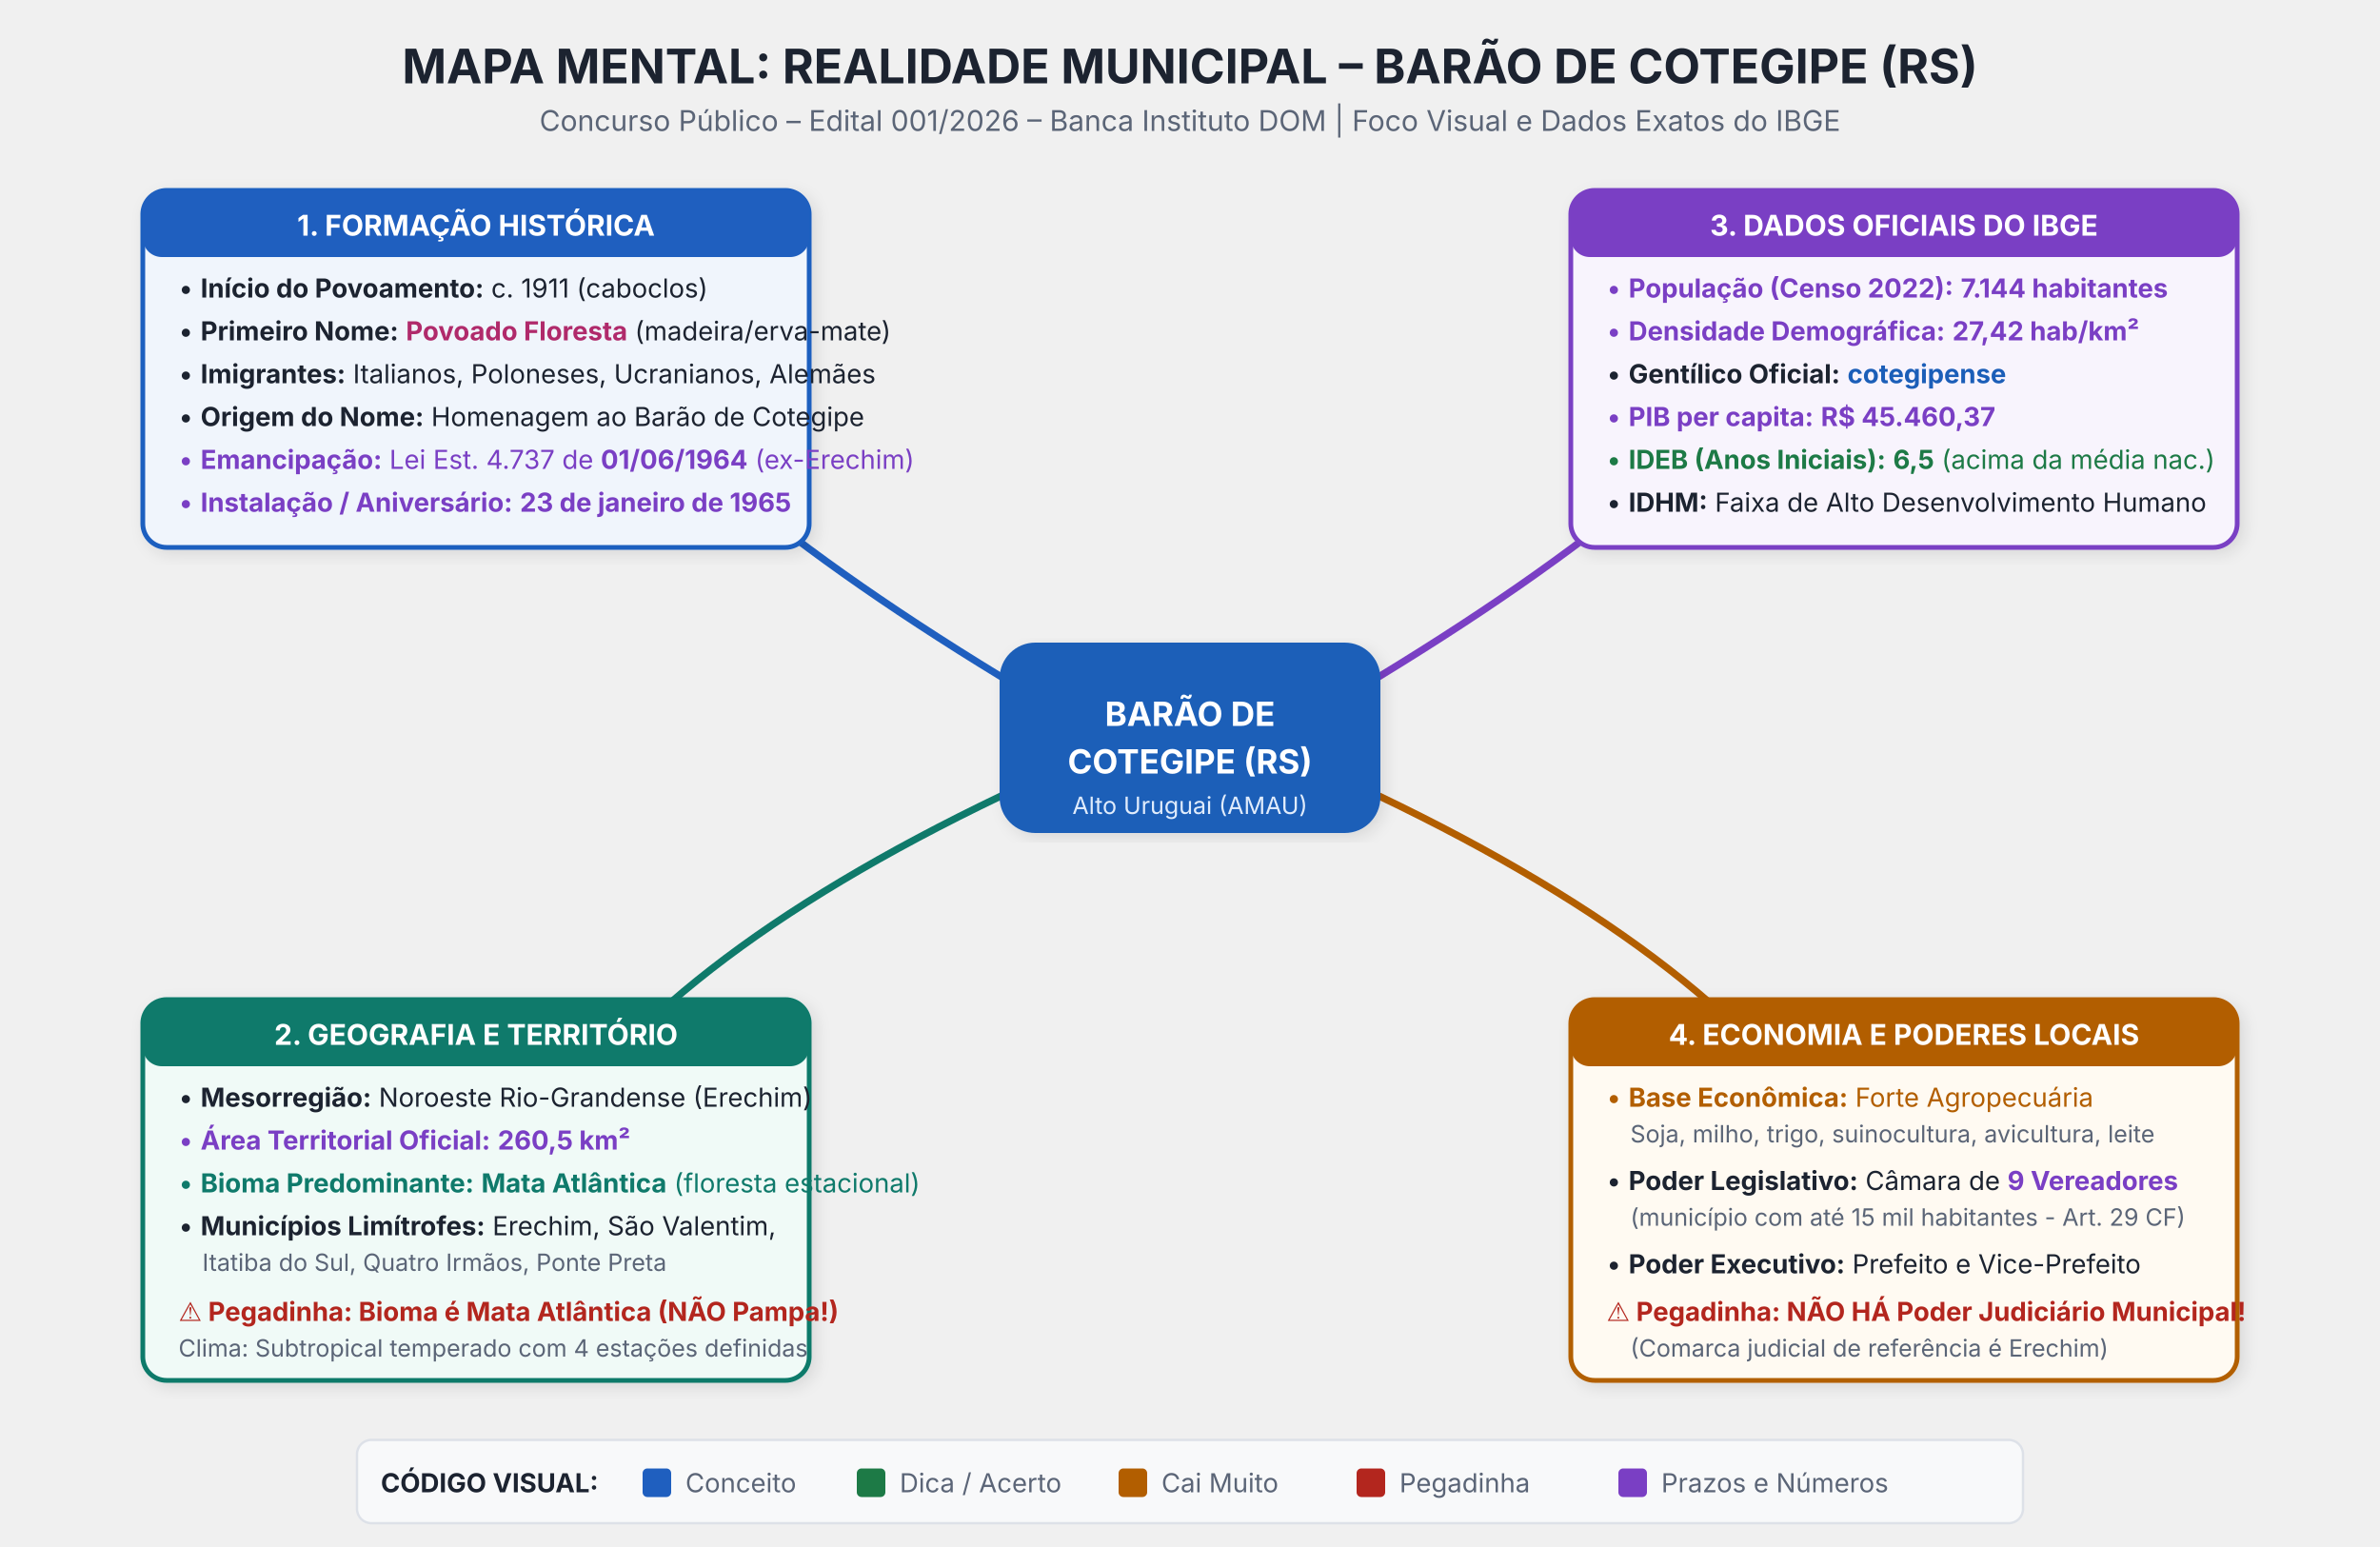
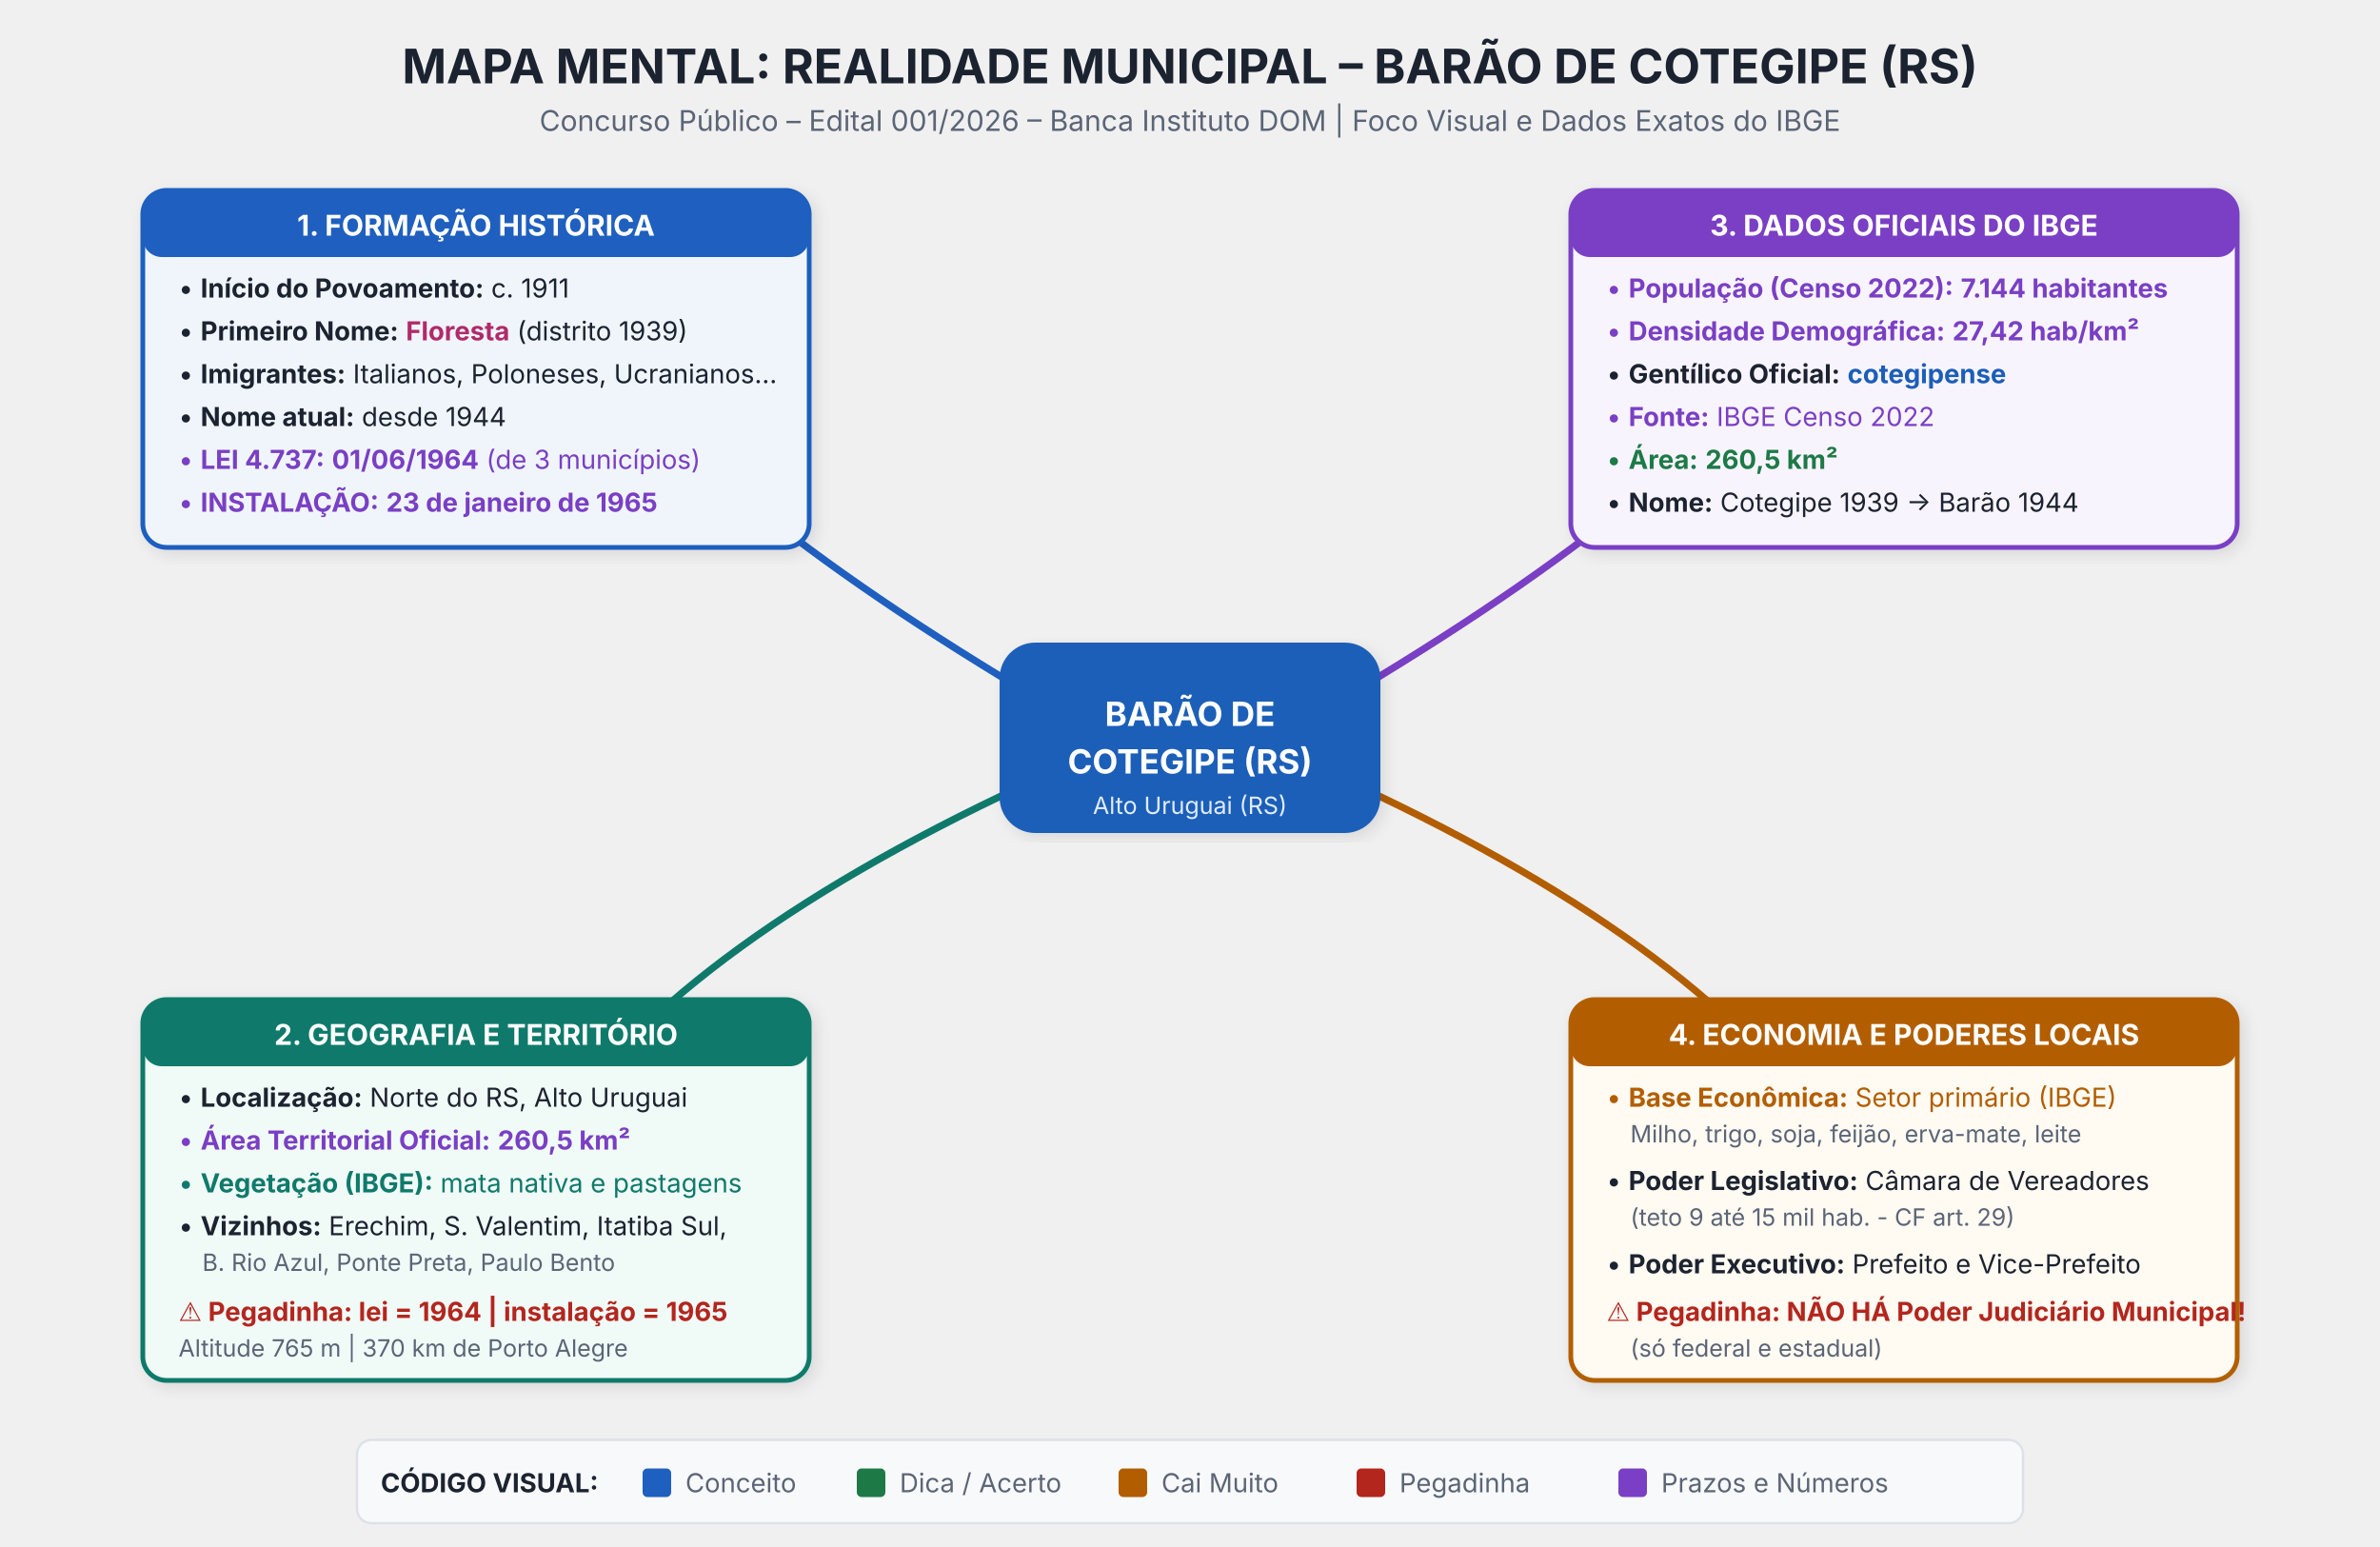
<svg xmlns="http://www.w3.org/2000/svg" viewBox="0 0 1000 650" width="100%" height="100%" style="background:#ffffff; font-family:system-ui,-apple-system,sans-serif;">
  <defs>
    <filter id="shadow" x="-5%" y="-5%" width="110%" height="110%">
      <feDropShadow dx="2" dy="2" stdDeviation="3" flood-opacity="0.1" />
    </filter>
  </defs>
  <text x="500" y="35" text-anchor="middle" font-size="20" font-weight="bold" fill="#1c2330">MAPA MENTAL: REALIDADE MUNICIPAL – BARÃO DE COTEGIPE (RS)</text>
  <text x="500" y="55" text-anchor="middle" font-size="12" fill="#5b6577">Concurso Público – Edital 001/2026 – Banca Instituto DOM | Foco Visual e Dados Exatos do IBGE</text>
  <path d="M 430 290 Q 280 200 240 130" stroke="#1f5fbf" stroke-width="3" fill="none" />
  <path d="M 430 330 Q 280 400 230 480" stroke="#0f7a6b" stroke-width="3" fill="none" />
  <path d="M 570 290 Q 720 200 760 130" stroke="#7a3fc4" stroke-width="3" fill="none" />
  <path d="M 570 330 Q 720 400 770 480" stroke="#b25e00" stroke-width="3" fill="none" />
  <rect x="420" y="270" width="160" height="80" rx="15" fill="#1b5eb8" filter="url(#shadow)" />
  <text x="500" y="305" text-anchor="middle" font-size="14" font-weight="bold" fill="#ffffff">BARÃO DE</text>
  <text x="500" y="325" text-anchor="middle" font-size="14" font-weight="bold" fill="#ffffff">COTEGIPE (RS)</text>
-   <text x="500" y="342" text-anchor="middle" font-size="10" fill="#e0ecfc">Alto Uruguai (AMAU)</text>
+   <text x="500" y="342" text-anchor="middle" font-size="10" fill="#e0ecfc">Alto Uruguai (RS)</text>
  <rect x="60" y="80" width="280" height="150" rx="10" fill="#f0f5fc" stroke="#1f5fbf" stroke-width="2" filter="url(#shadow)" />
  <rect x="60" y="80" width="280" height="28" rx="8" fill="#1f5fbf" />
  <text x="200" y="99" text-anchor="middle" font-size="12" font-weight="bold" fill="#ffffff">1. FORMAÇÃO HISTÓRICA</text>
-   <text x="75" y="125" font-size="11" fill="#1c2330">• <tspan font-weight="bold">Início do Povoamento:</tspan> c. 1911 (caboclos)</text>
+   <text x="75" y="125" font-size="11" fill="#1c2330">• <tspan font-weight="bold">Início do Povoamento:</tspan> c. 1911</text>
  <text x="75" y="143" font-size="11" fill="#1c2330">• <tspan font-weight="bold">Primeiro Nome:</tspan>
-     <tspan fill="#b02a6b" font-weight="bold">Povoado Floresta</tspan> (madeira/erva-mate)</text>
-   <text x="75" y="161" font-size="11" fill="#1c2330">• <tspan font-weight="bold">Imigrantes:</tspan> Italianos, Poloneses, Ucranianos, Alemães</text>
-   <text x="75" y="179" font-size="11" fill="#1c2330">• <tspan font-weight="bold">Origem do Nome:</tspan> Homenagem ao Barão de Cotegipe</text>
-   <text x="75" y="197" font-size="11" fill="#7a3fc4">• <tspan font-weight="bold">Emancipação:</tspan> Lei Est. 4.737 de <tspan font-weight="bold">01/06/1964</tspan> (ex-Erechim)</text>
-   <text x="75" y="215" font-size="11" fill="#7a3fc4">• <tspan font-weight="bold">Instalação / Aniversário:</tspan>
+     <tspan fill="#b02a6b" font-weight="bold">Floresta</tspan> (distrito 1939)</text>
+   <text x="75" y="161" font-size="11" fill="#1c2330">• <tspan font-weight="bold">Imigrantes:</tspan> Italianos, Poloneses, Ucranianos...</text>
+   <text x="75" y="179" font-size="11" fill="#1c2330">• <tspan font-weight="bold">Nome atual:</tspan> desde 1944</text>
+   <text x="75" y="197" font-size="11" fill="#7a3fc4">• <tspan font-weight="bold">LEI 4.737:</tspan>
+     <tspan font-weight="bold">01/06/1964</tspan> (de 3 municípios)</text>
+   <text x="75" y="215" font-size="11" fill="#7a3fc4">• <tspan font-weight="bold">INSTALAÇÃO:</tspan>
    <tspan font-weight="bold">23 de janeiro de 1965</tspan>
  </text>
  <rect x="60" y="420" width="280" height="160" rx="10" fill="#f0faf7" stroke="#0f7a6b" stroke-width="2" filter="url(#shadow)" />
  <rect x="60" y="420" width="280" height="28" rx="8" fill="#0f7a6b" />
  <text x="200" y="439" text-anchor="middle" font-size="12" font-weight="bold" fill="#ffffff">2. GEOGRAFIA E TERRITÓRIO</text>
-   <text x="75" y="465" font-size="11" fill="#1c2330">• <tspan font-weight="bold">Mesorregião:</tspan> Noroeste Rio-Grandense (Erechim)</text>
+   <text x="75" y="465" font-size="11" fill="#1c2330">• <tspan font-weight="bold">Localização:</tspan> Norte do RS, Alto Uruguai</text>
  <text x="75" y="483" font-size="11" fill="#7a3fc4">• <tspan font-weight="bold">Área Territorial Oficial:</tspan>
    <tspan font-weight="bold">260,5 km²</tspan>
  </text>
-   <text x="75" y="501" font-size="11" fill="#0f7a6b">• <tspan font-weight="bold">Bioma Predominante:</tspan>
-     <tspan font-weight="bold">Mata Atlântica</tspan> (floresta estacional)</text>
-   <text x="75" y="519" font-size="11" fill="#1c2330">• <tspan font-weight="bold">Municípios Limítrofes:</tspan> Erechim, São Valentim,</text>
-   <text x="85" y="534" font-size="10" fill="#5b6577">Itatiba do Sul, Quatro Irmãos, Ponte Preta</text>
-   <text x="75" y="555" font-size="11" fill="#b3261e" font-weight="bold">⚠️ Pegadinha: Bioma é Mata Atlântica (NÃO Pampa!)</text>
-   <text x="75" y="570" font-size="10" fill="#5b6577">Clima: Subtropical temperado com 4 estações definidas</text>
+   <text x="75" y="501" font-size="11" fill="#0f7a6b">• <tspan font-weight="bold">Vegetação (IBGE):</tspan> mata nativa e pastagens</text>
+   <text x="75" y="519" font-size="11" fill="#1c2330">• <tspan font-weight="bold">Vizinhos:</tspan> Erechim, S. Valentim, Itatiba Sul,</text>
+   <text x="85" y="534" font-size="10" fill="#5b6577">B. Rio Azul, Ponte Preta, Paulo Bento</text>
+   <text x="75" y="555" font-size="11" fill="#b3261e" font-weight="bold">⚠️ Pegadinha: lei = 1964 | instalação = 1965</text>
+   <text x="75" y="570" font-size="10" fill="#5b6577">Altitude 765 m | 370 km de Porto Alegre</text>
  <rect x="660" y="80" width="280" height="150" rx="10" fill="#f8f4fd" stroke="#7a3fc4" stroke-width="2" filter="url(#shadow)" />
  <rect x="660" y="80" width="280" height="28" rx="8" fill="#7a3fc4" />
  <text x="800" y="99" text-anchor="middle" font-size="12" font-weight="bold" fill="#ffffff">3. DADOS OFICIAIS DO IBGE</text>
  <text x="675" y="125" font-size="11" fill="#7a3fc4">• <tspan font-weight="bold">População (Censo 2022):</tspan>
    <tspan font-weight="bold">7.144 habitantes</tspan>
  </text>
  <text x="675" y="143" font-size="11" fill="#7a3fc4">• <tspan font-weight="bold">Densidade Demográfica:</tspan>
    <tspan font-weight="bold">27,42 hab/km²</tspan>
  </text>
  <text x="675" y="161" font-size="11" fill="#1c2330">• <tspan font-weight="bold">Gentílico Oficial:</tspan>
    <tspan font-weight="bold" fill="#1b5eb8">cotegipense</tspan>
  </text>
-   <text x="675" y="179" font-size="11" fill="#7a3fc4">• <tspan font-weight="bold">PIB per capita:</tspan>
-     <tspan font-weight="bold">R$ 45.460,37</tspan>
+   <text x="675" y="179" font-size="11" fill="#7a3fc4">• <tspan font-weight="bold">Fonte:</tspan> IBGE Censo 2022</text>
+   <text x="675" y="197" font-size="11" fill="#1d7a46">• <tspan font-weight="bold">Área:</tspan>
+     <tspan font-weight="bold">260,5 km²</tspan>
  </text>
-   <text x="675" y="197" font-size="11" fill="#1d7a46">• <tspan font-weight="bold">IDEB (Anos Iniciais):</tspan>
-     <tspan font-weight="bold">6,5</tspan> (acima da média nac.)</text>
-   <text x="675" y="215" font-size="11" fill="#1c2330">• <tspan font-weight="bold">IDHM:</tspan> Faixa de Alto Desenvolvimento Humano</text>
+   <text x="675" y="215" font-size="11" fill="#1c2330">• <tspan font-weight="bold">Nome:</tspan> Cotegipe 1939 → Barão 1944</text>
  <rect x="660" y="420" width="280" height="160" rx="10" fill="#fffaf2" stroke="#b25e00" stroke-width="2" filter="url(#shadow)" />
  <rect x="660" y="420" width="280" height="28" rx="8" fill="#b25e00" />
  <text x="800" y="439" text-anchor="middle" font-size="12" font-weight="bold" fill="#ffffff">4. ECONOMIA E PODERES LOCAIS</text>
-   <text x="675" y="465" font-size="11" fill="#b25e00">• <tspan font-weight="bold">Base Econômica:</tspan> Forte Agropecuária</text>
-   <text x="685" y="480" font-size="10" fill="#5b6577">Soja, milho, trigo, suinocultura, avicultura, leite</text>
-   <text x="675" y="500" font-size="11" fill="#1c2330">• <tspan font-weight="bold">Poder Legislativo:</tspan> Câmara de <tspan font-weight="bold" fill="#7a3fc4">9 Vereadores</tspan>
-   </text>
-   <text x="685" y="515" font-size="10" fill="#5b6577">(município com até 15 mil habitantes - Art. 29 CF)</text>
+   <text x="675" y="465" font-size="11" fill="#b25e00">• <tspan font-weight="bold">Base Econômica:</tspan> Setor primário (IBGE)</text>
+   <text x="685" y="480" font-size="10" fill="#5b6577">Milho, trigo, soja, feijão, erva-mate, leite</text>
+   <text x="675" y="500" font-size="11" fill="#1c2330">• <tspan font-weight="bold">Poder Legislativo:</tspan> Câmara de Vereadores</text>
+   <text x="685" y="515" font-size="10" fill="#5b6577">(teto 9 até 15 mil hab. - CF art. 29)</text>
  <text x="675" y="535" font-size="11" fill="#1c2330">• <tspan font-weight="bold">Poder Executivo:</tspan> Prefeito e Vice-Prefeito</text>
  <text x="675" y="555" font-size="11" fill="#b3261e" font-weight="bold">⚠️ Pegadinha: NÃO HÁ Poder Judiciário Municipal!</text>
-   <text x="685" y="570" font-size="10" fill="#5b6577">(Comarca judicial de referência é Erechim)</text>
+   <text x="685" y="570" font-size="10" fill="#5b6577">(só federal e estadual)</text>
  <rect x="150" y="605" width="700" height="35" rx="6" fill="#f8f9fa" stroke="#dde1e8" />
  <text x="160" y="627" font-size="11" font-weight="bold" fill="#1c2330">CÓDIGO VISUAL:</text>
  <rect x="270" y="617" width="12" height="12" rx="2" fill="#1f5fbf" />
  <text x="288" y="627" font-size="11" fill="#5b6577">Conceito</text>
  <rect x="360" y="617" width="12" height="12" rx="2" fill="#1d7a46" />
  <text x="378" y="627" font-size="11" fill="#5b6577">Dica / Acerto</text>
  <rect x="470" y="617" width="12" height="12" rx="2" fill="#b25e00" />
  <text x="488" y="627" font-size="11" fill="#5b6577">Cai Muito</text>
  <rect x="570" y="617" width="12" height="12" rx="2" fill="#b3261e" />
  <text x="588" y="627" font-size="11" fill="#5b6577">Pegadinha</text>
  <rect x="680" y="617" width="12" height="12" rx="2" fill="#7a3fc4" />
  <text x="698" y="627" font-size="11" fill="#5b6577">Prazos e Números</text>
</svg>
